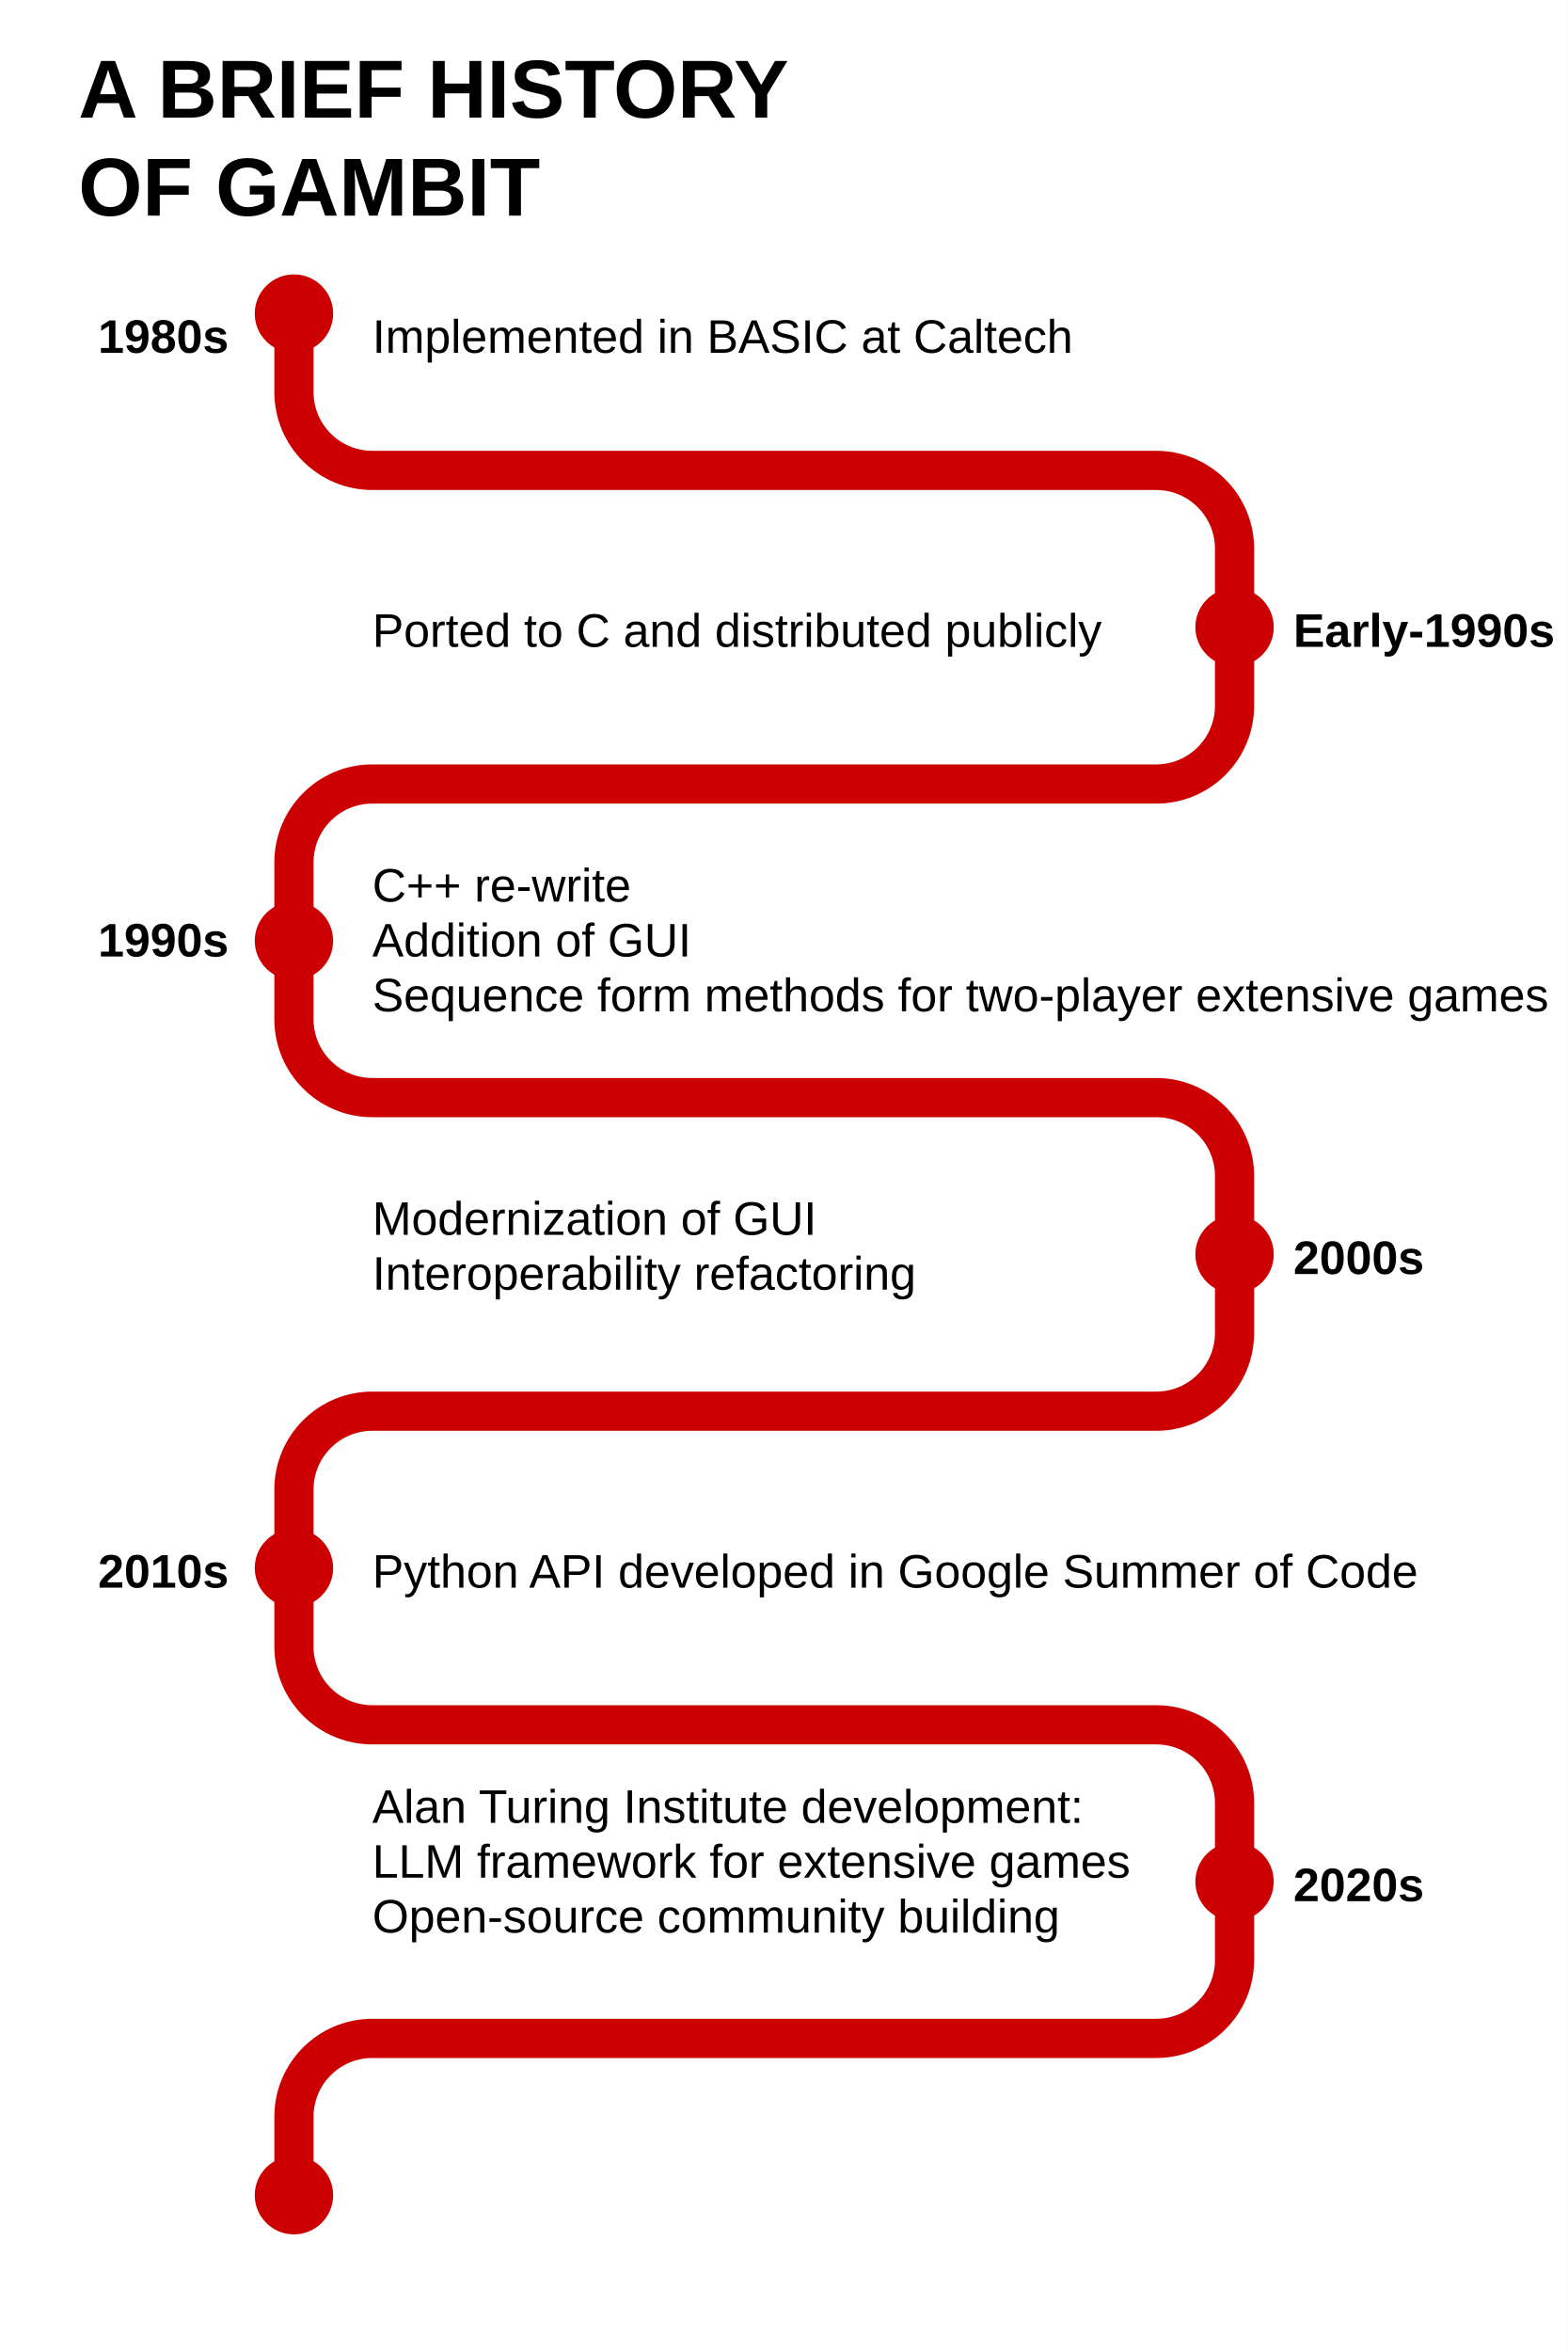
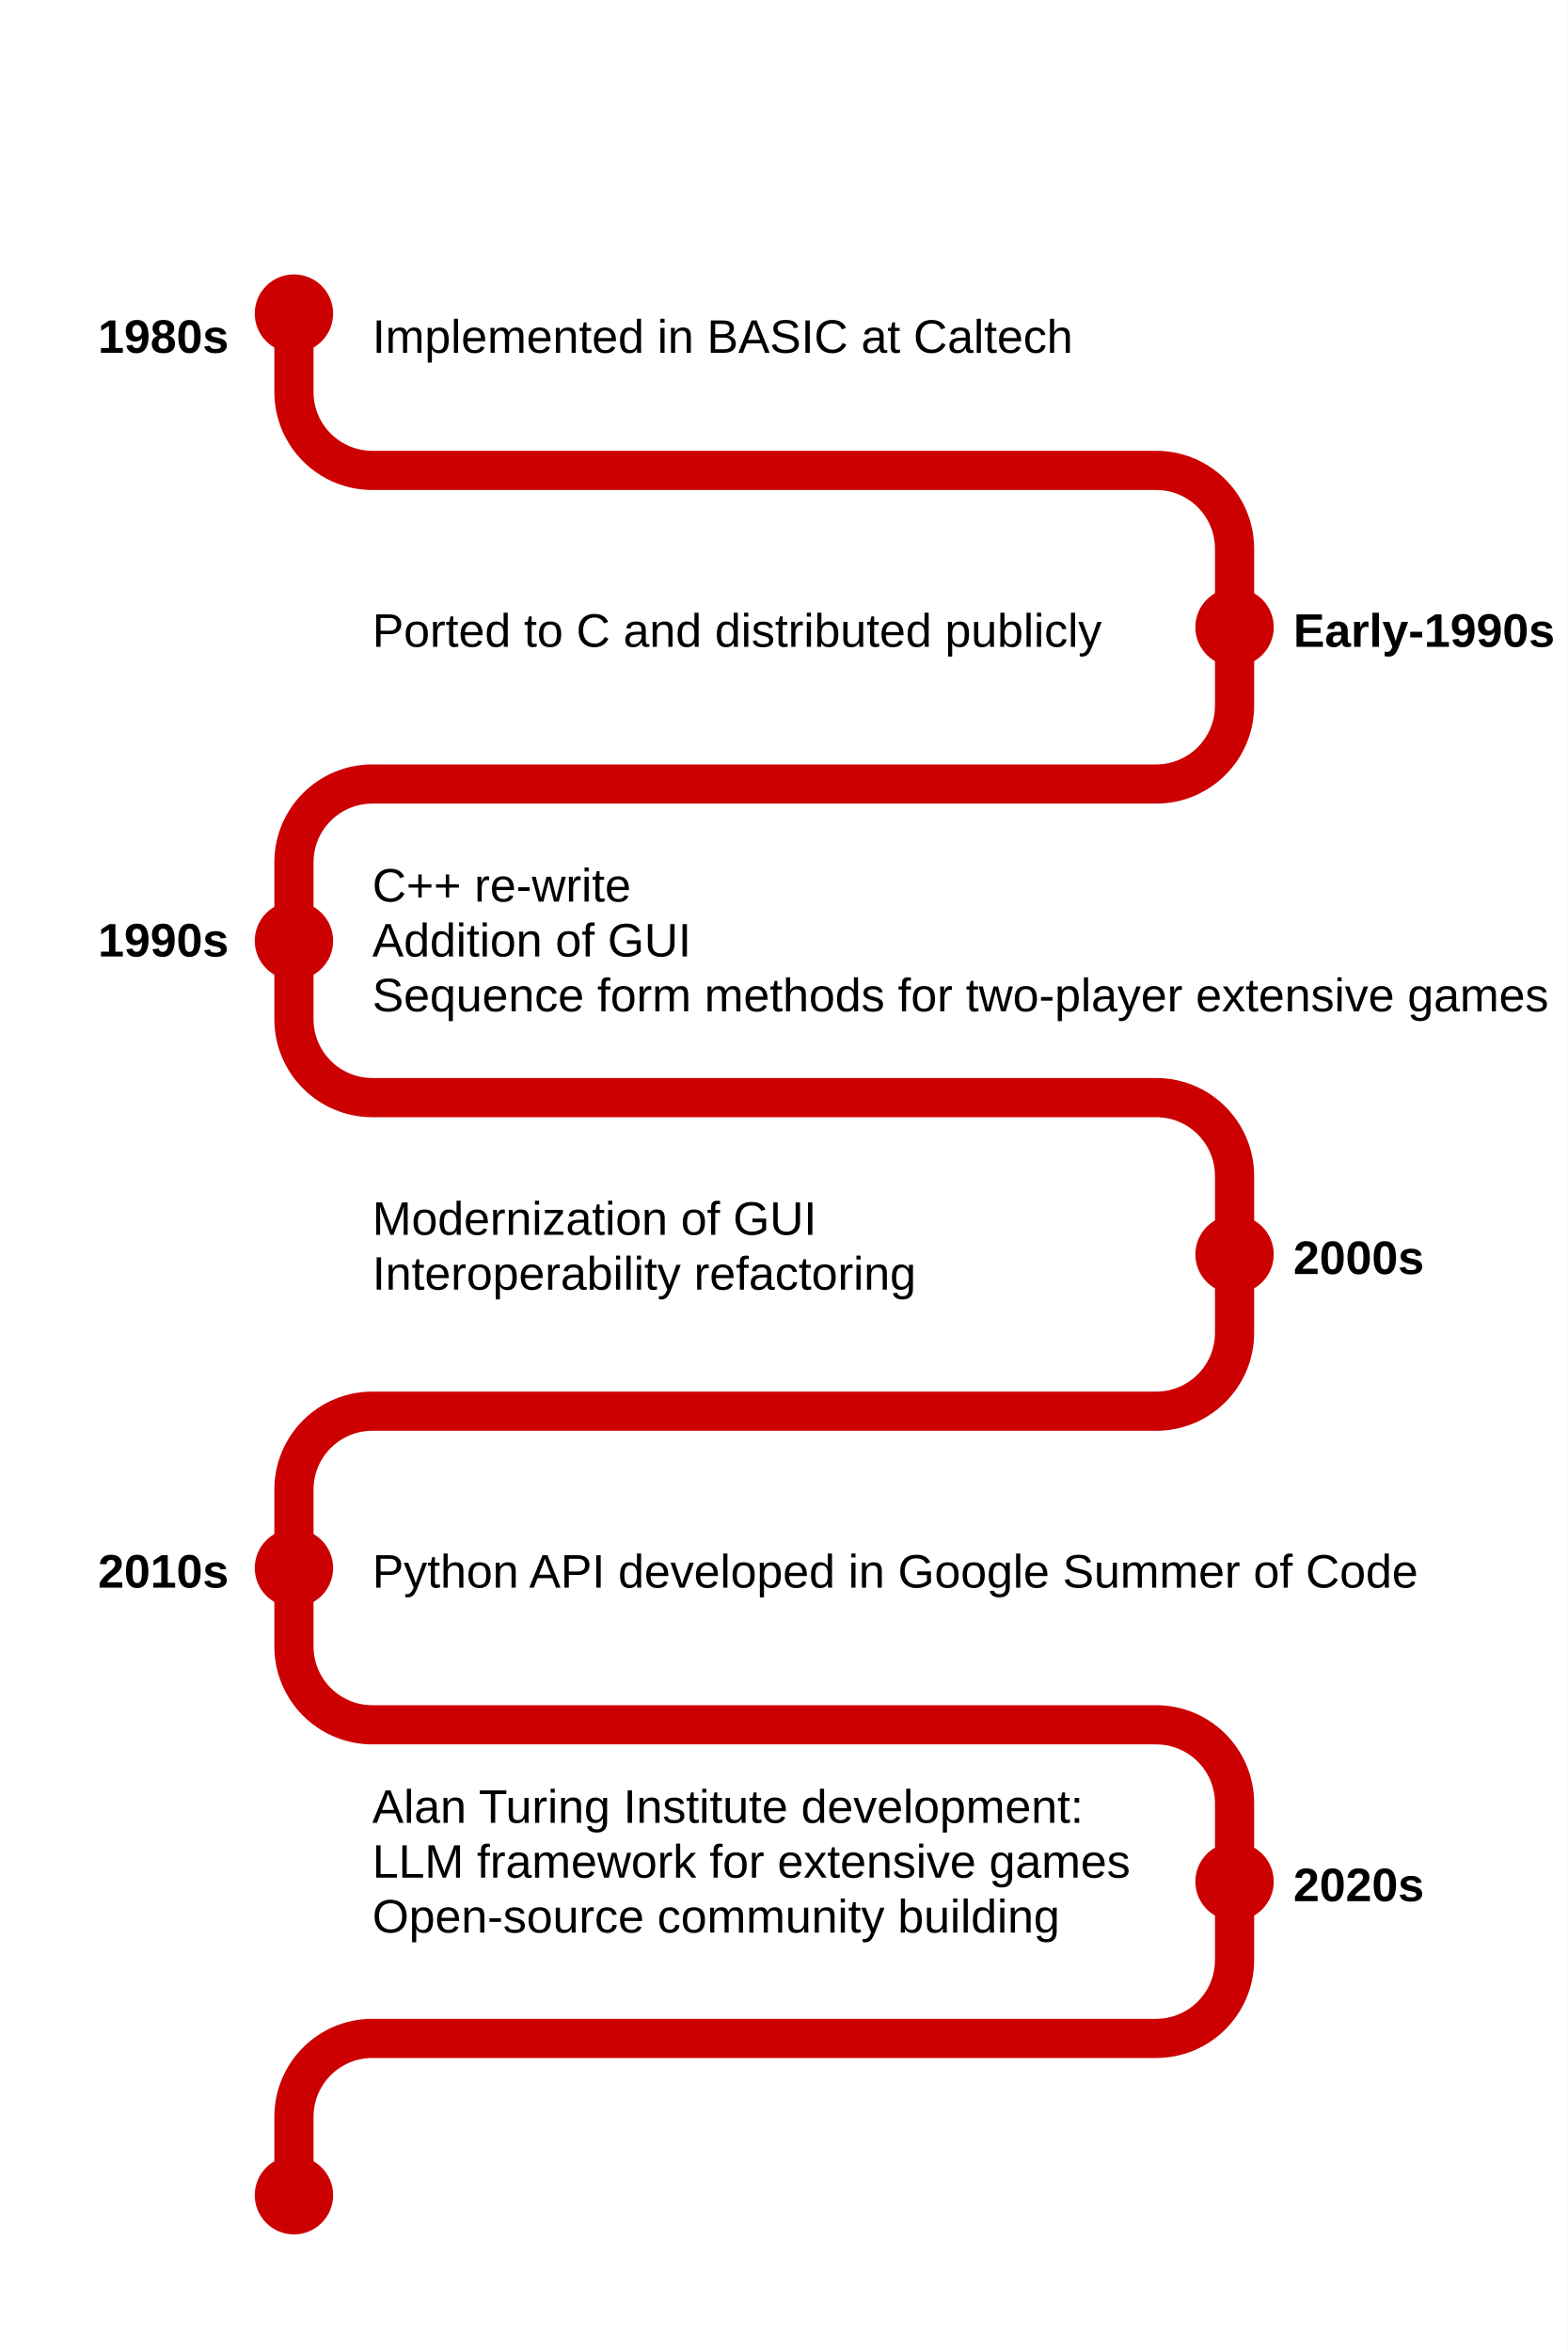
<svg xmlns="http://www.w3.org/2000/svg" width="800" height="1200" viewBox="0 0 800 1200">
  <rect width="100%" height="100%" fill="white" />
-   <text x="40" y="60" font-family="Arial" font-size="42" font-weight="bold" fill="black">
-     A BRIEF HISTORY
-   </text>
-   <text x="40" y="110" font-family="Arial" font-size="42" font-weight="bold" fill="black">
-     OF GAMBIT
-   </text>
  <path d="M150,160             v40             a40,40 0 0 0 40,40             h400             a40,40 0 0 1 40,40             v80             a40,40 0 0 1 -40,40             H190             a40,40 0 0 0 -40,40             v80             a40,40 0 0 0 40,40             h400             a40,40 0 0 1 40,40             v80             a40,40 0 0 1 -40,40             H190             a40,40 0 0 0 -40,40             v80             a40,40 0 0 0 40,40             h400             a40,40 0 0 1 40,40             v80             a40,40 0 0 1 -40,40             H190             a40,40 0 0 0 -40,40             v40" stroke="#cc0000" stroke-width="20" fill="none" stroke-linecap="round" />
  <circle cx="150" cy="160" r="20" fill="#cc0000" />
  <circle cx="630" cy="320" r="20" fill="#cc0000" />
  <circle cx="150" cy="480" r="20" fill="#cc0000" />
  <circle cx="630" cy="640" r="20" fill="#cc0000" />
  <circle cx="150" cy="800" r="20" fill="#cc0000" />
  <circle cx="630" cy="960" r="20" fill="#cc0000" />
  <circle cx="150" cy="1120" r="20" fill="#cc0000" />
  <text x="50" y="180" font-family="Arial" font-size="24" font-weight="bold" fill="black">
    1980s
  </text>
  <text x="190" y="180" font-family="Arial" font-size="24" font-weight="normal" fill="black">
    Implemented in BASIC at Caltech
  </text>
  <text x="660" y="330" font-family="Arial" font-size="24" font-weight="bold" fill="black">
    Early-1990s
  </text>
  <text x="190" y="330" font-family="Arial" font-size="24" font-weight="normal" fill="black">
    Ported to C and distributed publicly
  </text>
  <text x="50" y="488" font-family="Arial" font-size="24" font-weight="bold" fill="black">
    1990s
  </text>
  <text x="190" y="460" font-family="Arial" font-size="24" font-weight="normal" fill="black">
    C++ re-write
    <tspan x="190" y="488">Addition of GUI</tspan>
    <tspan x="190" y="516">Sequence form methods for two-player extensive games</tspan>
  </text>
  <text x="660" y="650" font-family="Arial" font-size="24" font-weight="bold" fill="black">
    2000s
  </text>
  <text x="190" y="630" font-family="Arial" font-size="24" font-weight="normal" fill="black">
    Modernization of GUI
    <tspan x="190" y="658">Interoperability refactoring</tspan>
  </text>
  <text x="50" y="810" font-family="Arial" font-size="24" font-weight="bold" fill="black">
    2010s
  </text>
  <text x="190" y="810" font-family="Arial" font-size="24" font-weight="normal" fill="black">
    Python API developed in Google Summer of Code
  </text>
  <text x="660" y="970" font-family="Arial" font-size="24" font-weight="bold" fill="black">
    2020s
  </text>
  <text x="190" y="930" font-family="Arial" font-size="24" font-weight="normal" fill="black">
    Alan Turing Institute development:
    <tspan x="190" y="958">LLM framework for extensive games</tspan>
    <tspan x="190" y="986">Open-source community building</tspan>
  </text>
</svg>
